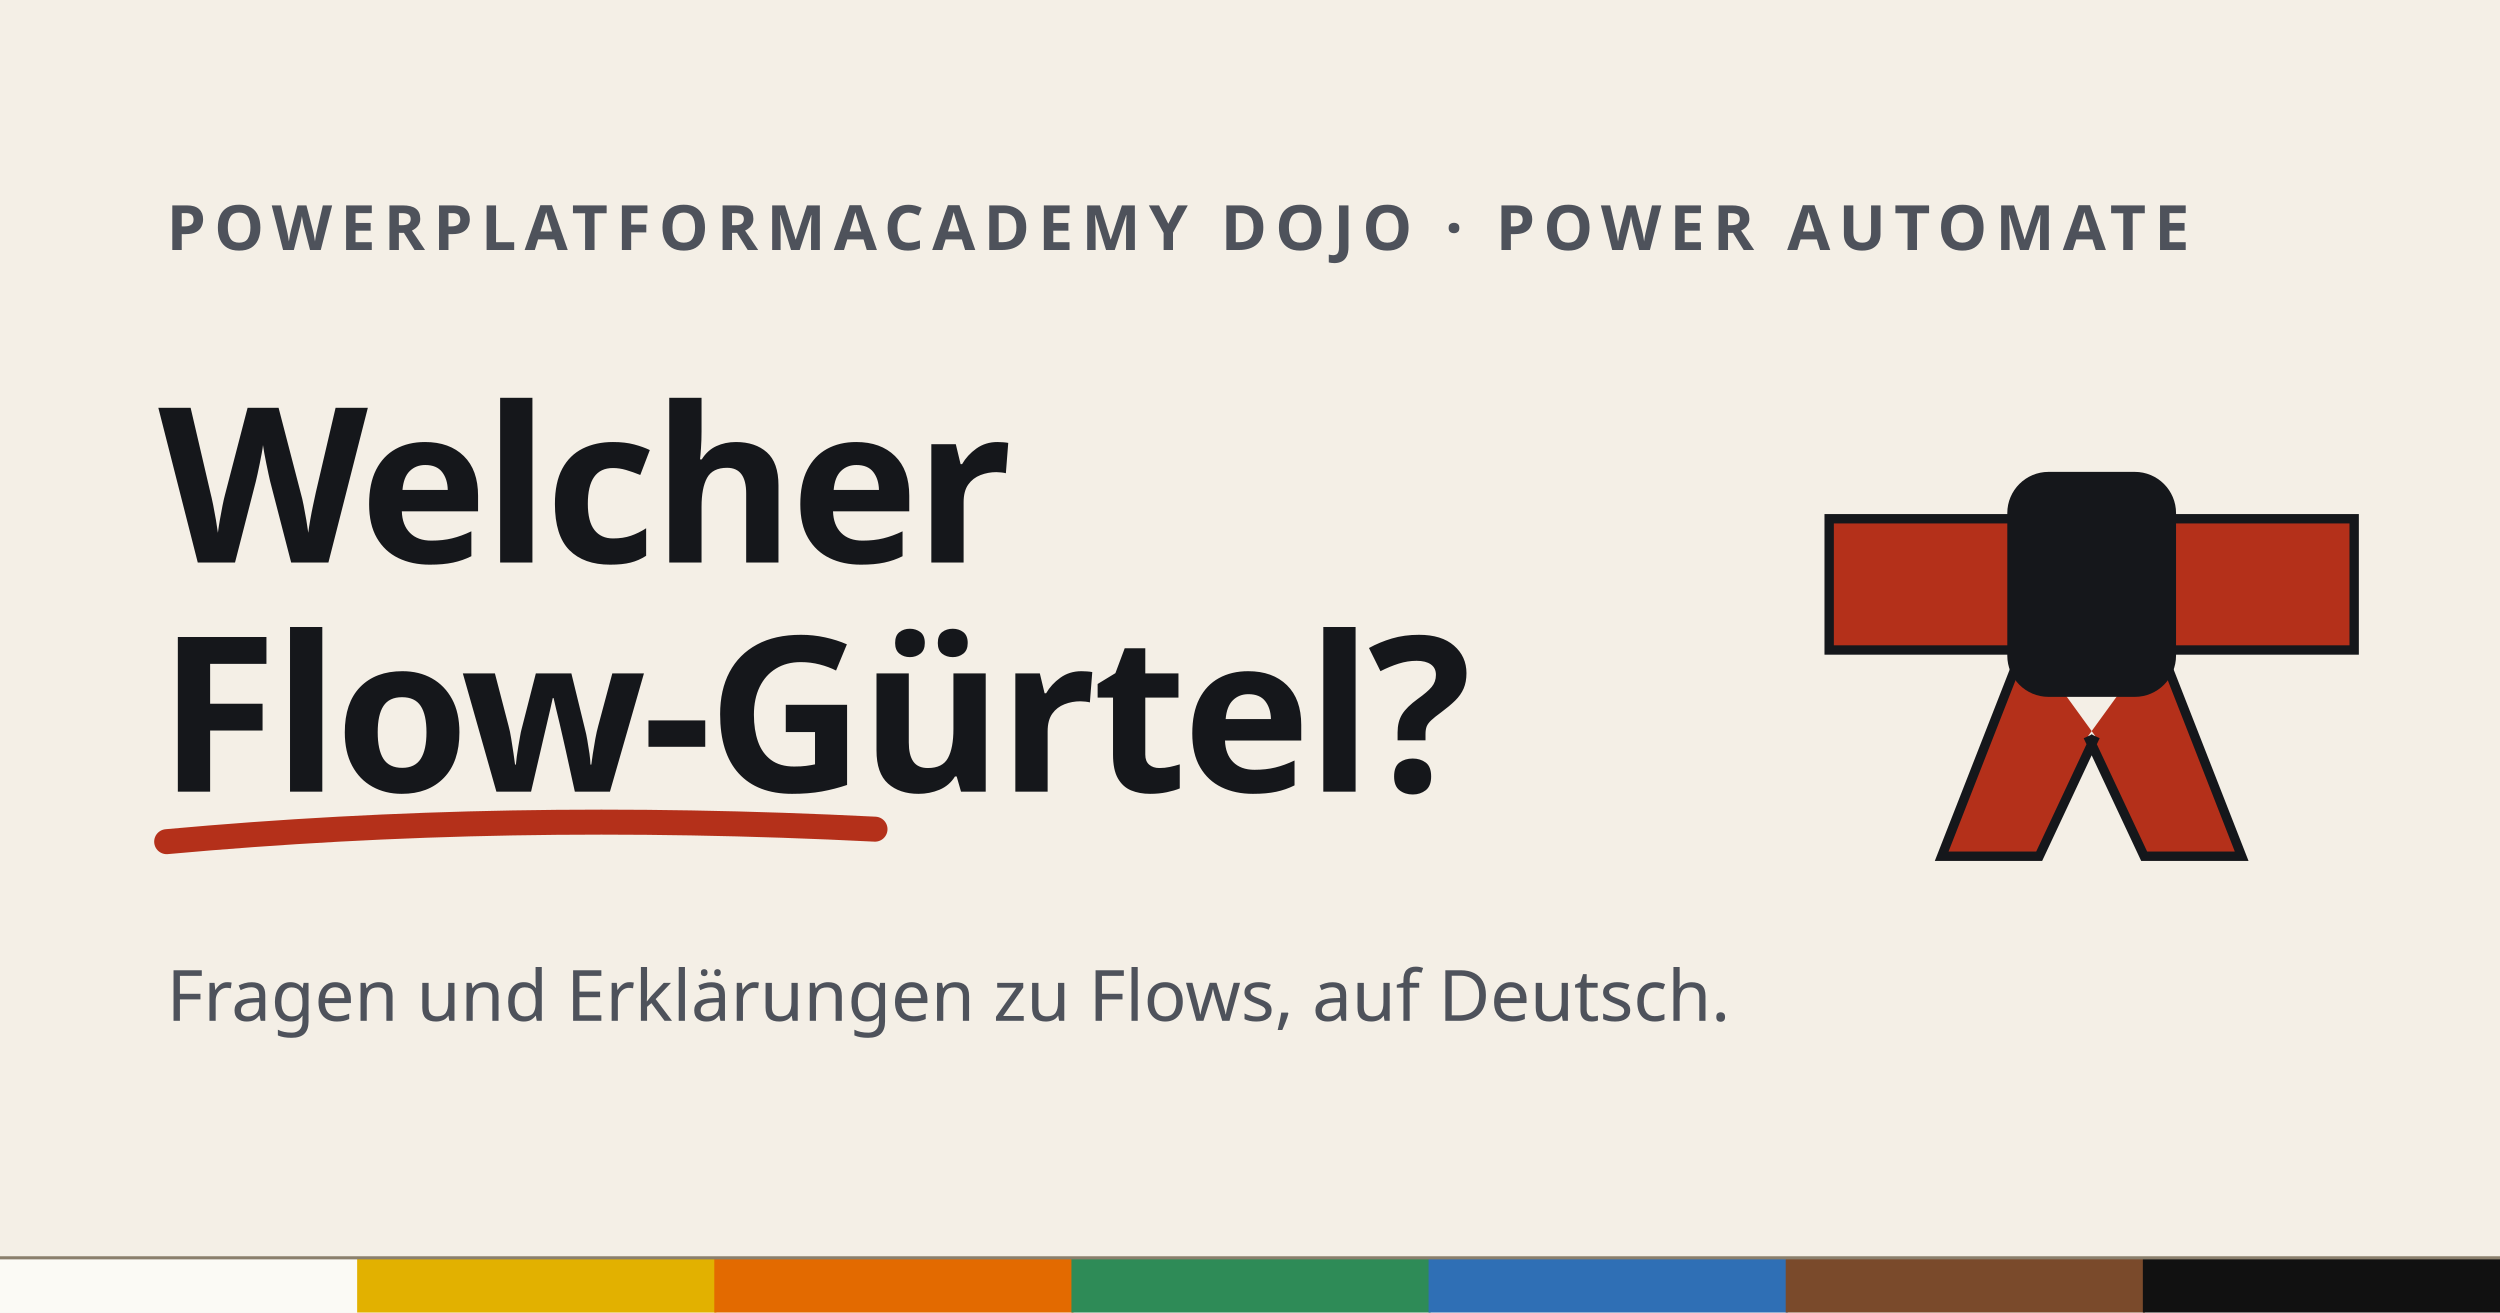
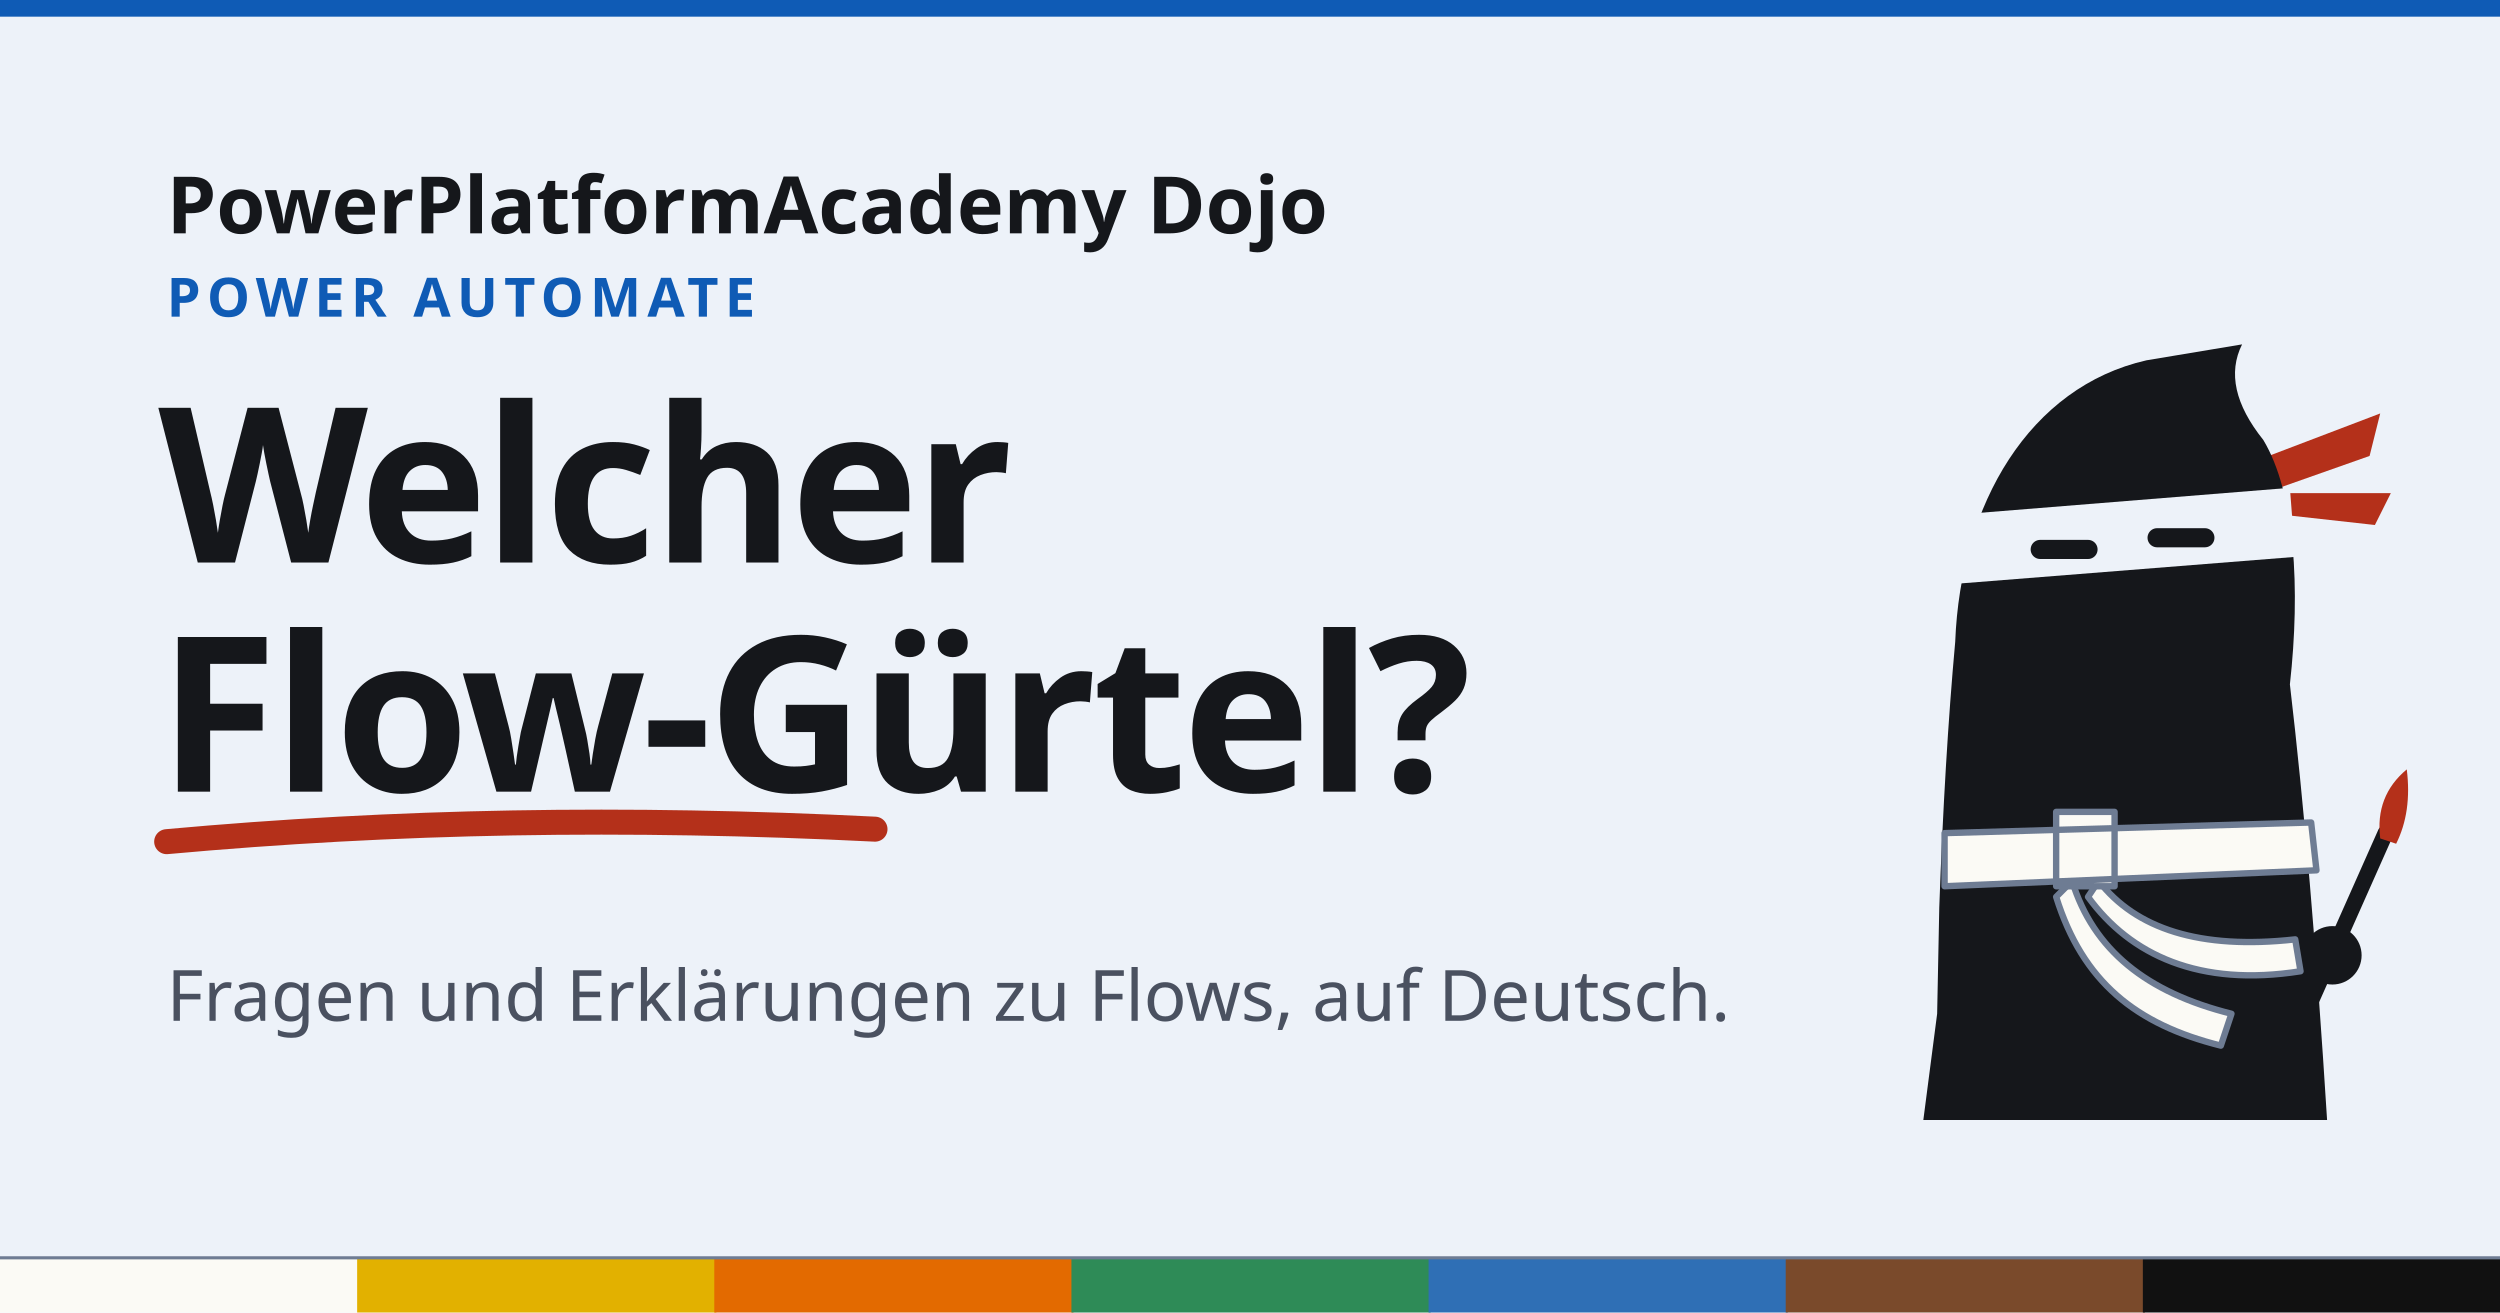
<svg xmlns="http://www.w3.org/2000/svg" width="1200" height="630" viewBox="0 0 1200 630">
-   <rect width="1200" height="630" fill="#F4EFE6" />
+   <rect width="1200" height="630" fill="#EDF2F9" />
  <rect x="0" y="604" width="172.429" height="26" fill="#FBFAF5" />
  <rect x="171.429" y="604" width="172.429" height="26" fill="#E2B100" />
  <rect x="342.857" y="604" width="172.429" height="26" fill="#E36A00" />
  <rect x="514.286" y="604" width="172.429" height="26" fill="#2E8B57" />
  <rect x="685.714" y="604" width="172.429" height="26" fill="#2F6FB5" />
  <rect x="857.143" y="604" width="172.429" height="26" fill="#7A4A2B" />
  <rect x="1028.571" y="604" width="172.429" height="26" fill="#111111" />
-   <rect x="0" y="603" width="1200" height="1.5" fill="#8A7F6C" />
-   <text x="80" y="120" font-family="Bahnschrift, 'Arial Narrow', sans-serif" font-weight="600" font-size="30" letter-spacing="4" fill="#4E525B">POWERPLATFORMACADEMY DOJO  ·  POWER AUTOMATE</text>
+   <rect x="0" y="603" width="1200" height="1.5" fill="#6E7C93" />
+   <rect x="0" y="0" width="1200" height="8" fill="#0F5BB5" />
+   <text x="80" y="112" font-family="Bahnschrift, 'Arial Narrow', sans-serif" font-weight="600" font-size="38" fill="#15171B">PowerPlatformAcademy Dojo</text>
+   <text x="80" y="152" font-family="Bahnschrift, 'Arial Narrow', sans-serif" font-weight="700" font-size="26" letter-spacing="3" fill="#0F5BB5">POWER AUTOMATE</text>
  <text x="76" y="270" font-family="Bahnschrift, 'Arial Narrow', sans-serif" font-weight="700" font-size="104" letter-spacing="-2" fill="#15171B">Welcher</text>
  <text x="76" y="380" font-family="Bahnschrift, 'Arial Narrow', sans-serif" font-weight="700" font-size="104" letter-spacing="-2" fill="#15171B">Flow-Gürtel?</text>
  <path d="M80 404C190 394 300 392 420 398" fill="none" stroke="#B4301A" stroke-width="12" stroke-linecap="round" />
-   <text x="80" y="490" font-family="'Segoe UI', system-ui, sans-serif" font-size="34" fill="#4E525B">Fragen und Erklärungen zu Flows, auf Deutsch.</text>
-   <g transform="translate(860 150) scale(9)">
-     <path d="M2 11h28v7H2z" fill="#B4301A" stroke="#15171B" stroke-width=".5" />
-     <path d="M12.5 17.5L8 29h5.2l3-6.4M19.5 17.5L24 29h-5.2l-3-6.4" fill="#B4301A" stroke="#15171B" stroke-width=".5" />
-     <rect x="11.5" y="8.5" width="9" height="12" rx="2.2" fill="#15171B" />
+   <text x="80" y="490" font-family="'Segoe UI', system-ui, sans-serif" font-size="34" fill="#4A5160">Fragen und Erklärungen zu Flows, auf Deutsch.</text>
+   <g transform="translate(862 150) scale(2.55)">
+     <style>.t-koerper{fill:#15171B}.t-gesicht{fill:#EDF2F9}.t-augen{fill:none;stroke:#15171B;stroke-width:3.6;stroke-linecap:round}.t-band,.t-pinsel-spitze{fill:#B4301A}.t-guertel,.t-guertel-enden{fill:#FBFAF5;stroke:#6E7C93;stroke-width:1.2;stroke-linejoin:round}.t-pinsel-stiel{fill:none;stroke:#15171B;stroke-width:3;stroke-linecap:round}.t-hand{fill:#15171B}.t-rolle,.t-strich{display:none}</style>
+     <g class="t-figur">
+       <path class="t-band" d="M89 27l21-8-2 8-17 6zM90 34h22l-3 6-18-2z" />
+       <path class="t-koerper" d="M24 152l2.6-20 .4-20q1-28 3-50c1-26 14-48 36-53l18-3q-4 8 4 18c6 10 7 28 5 46q4 34 7 82z" />
+       <path class="t-gesicht" d="M31 38l62-5 1 13-63 5z" />
+       <path class="t-augen" d="M46 44.6h9M68 42.4h9" />
+       <g class="t-rolle">
+         <path class="t-rolle-blatt" d="M30 114h60v18H30z" />
+         <path class="t-rolle-zeilen" d="M38 120h40M38 126h28" />
+         <path class="t-rolle-enden" d="M25 111h6v24h-6zM89 111h6v24h-6z" />
+       </g>
+       <path class="t-guertel-enden" d="M52 107c4 13 14 21 30 25l-2 6c-16-4-26-12-31-28zM57 107c7 9 19 13 37 11l1 6c-19 3-32-3-40-14z" />
+       <path class="t-guertel" d="M28 98l69-2 1 9-70 3zM49 94h11v14H49z" />
+       <g class="t-pinsel">
+         <path class="t-pinsel-stiel" d="M95 134l16-36" />
+         <path class="t-pinsel-spitze" d="M110 99q-1-8 5-13 1 8-2 14z" />
+         <circle class="t-hand" cx="101" cy="121" r="5.5" />
+       </g>
+       <path class="t-strich" pathLength="1" d="M24 152l2.6-20 .4-20q1-28 3-50c1-26 14-48 36-53l18-3q-4 8 4 18c6 10 7 28 5 46q4 34 7 82z" />
+     </g>
  </g>
</svg>
